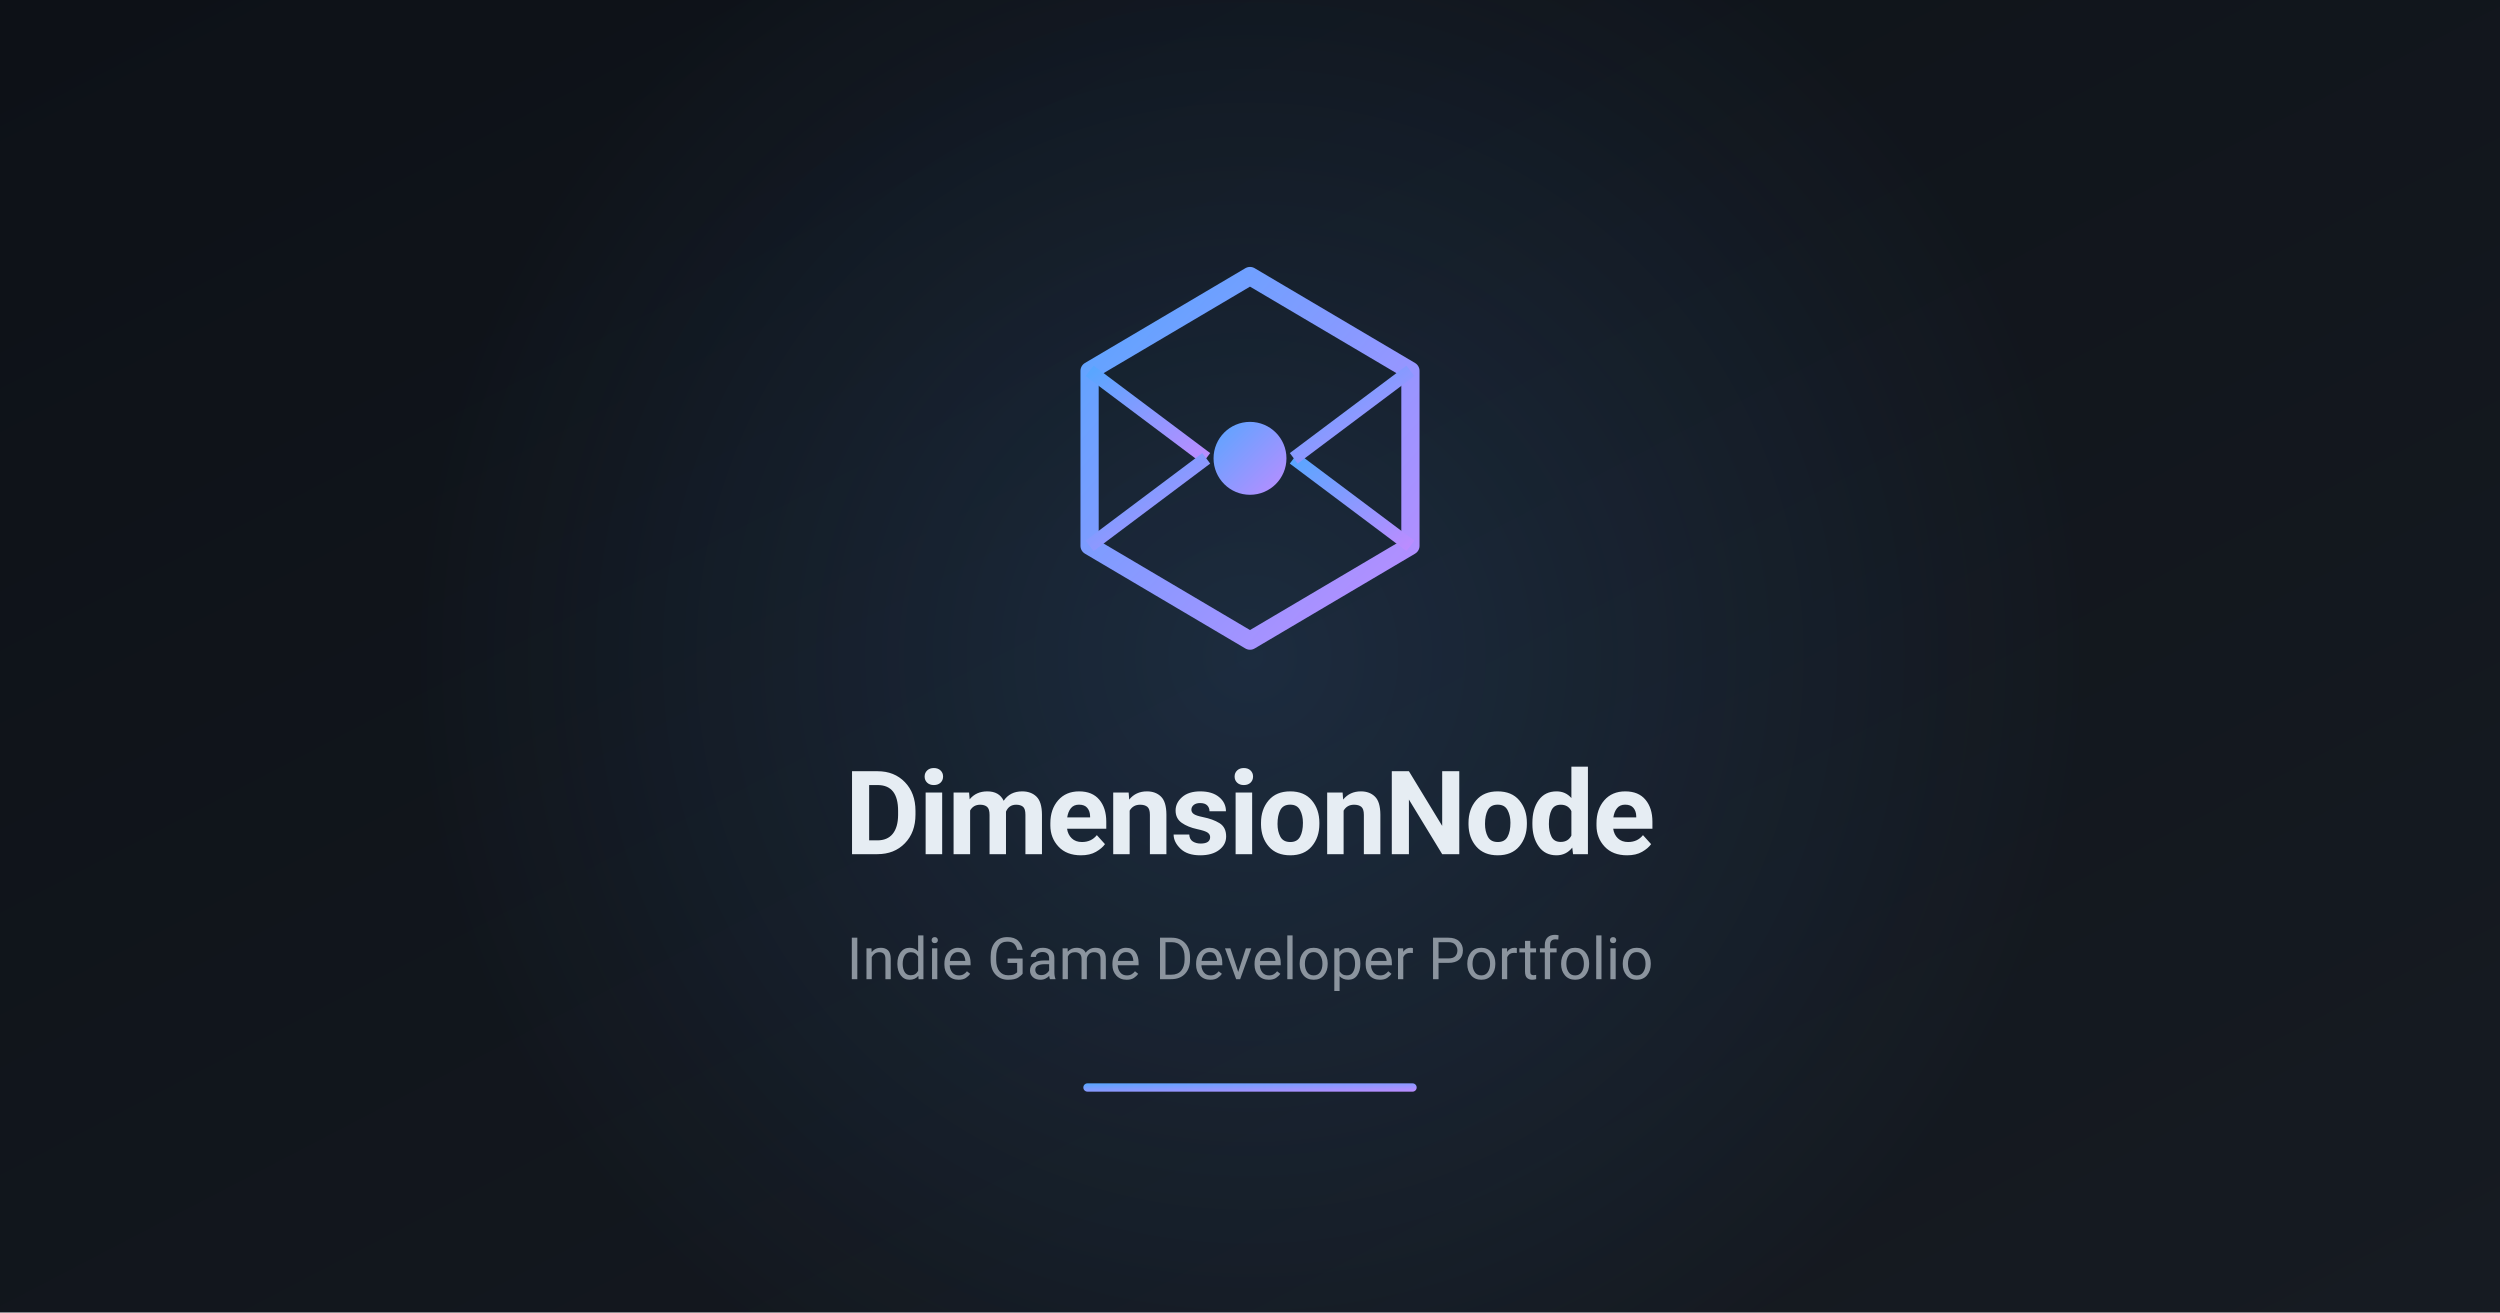
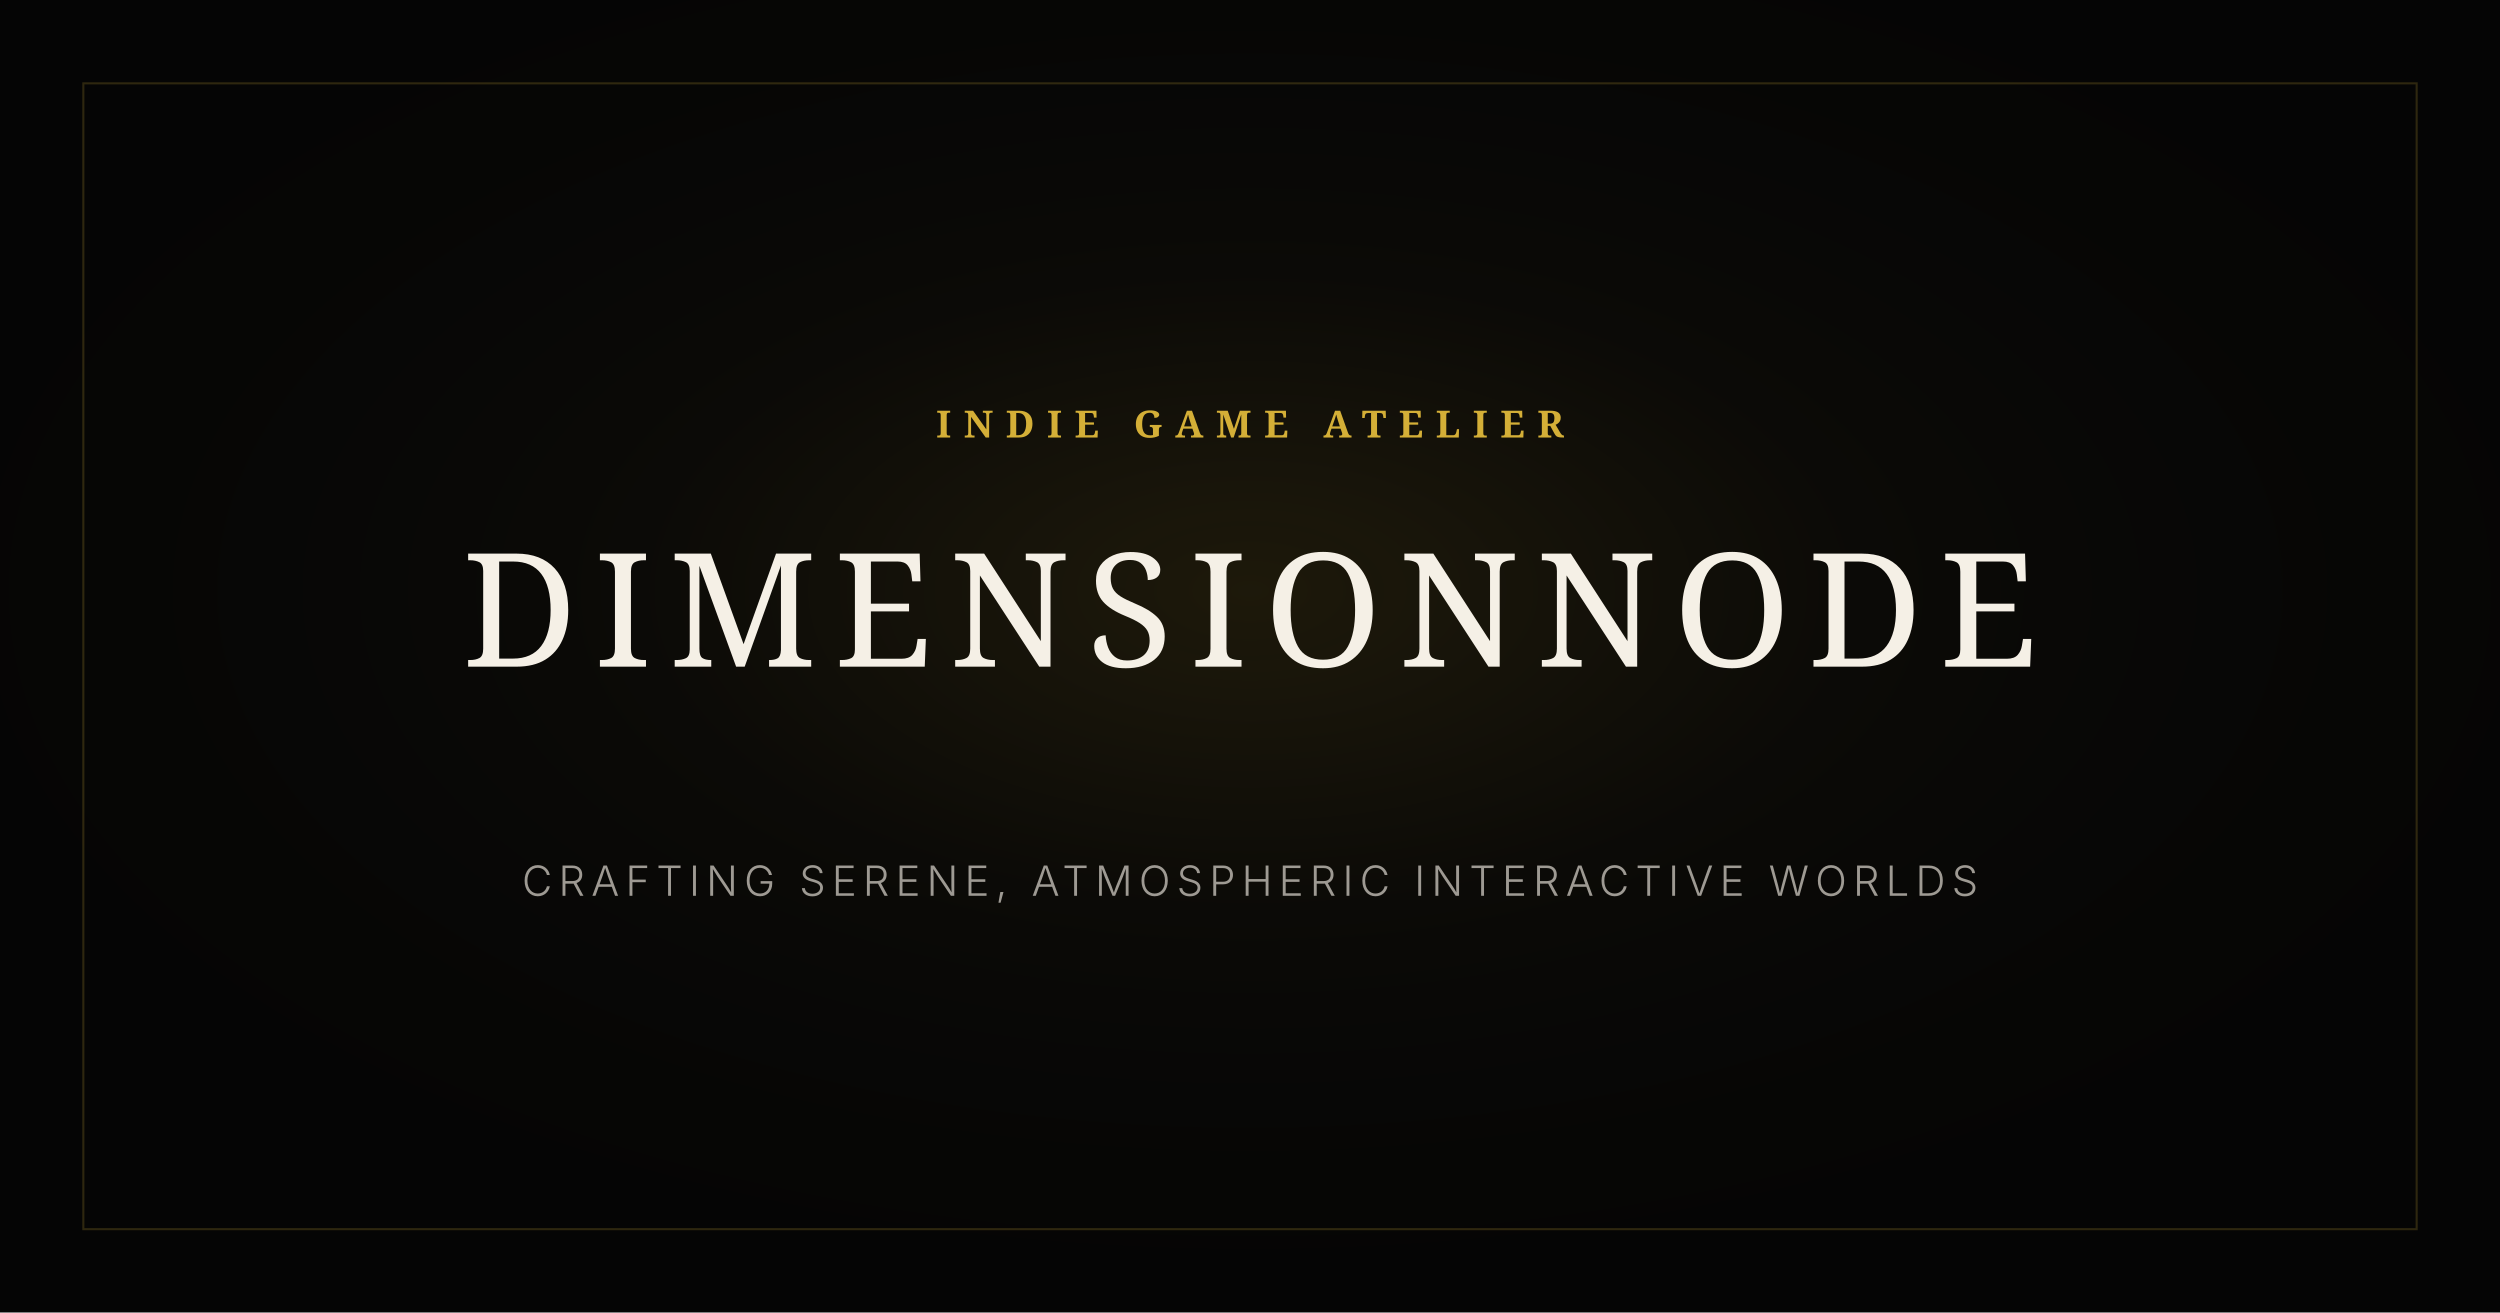
<svg xmlns="http://www.w3.org/2000/svg" viewBox="0 0 1200 630" width="1200" height="630">
  <defs>
-     <linearGradient id="bgGrad" x1="0%" y1="0%" x2="100%" y2="100%">
-       <stop offset="0%" stop-color="#0d1117" />
-       <stop offset="100%" stop-color="#161b22" />
+     <radialGradient id="gallerySpot" cx="50%" cy="45%" r="60%">
+       <stop offset="0%" stop-color="#d4af37" stop-opacity="0.12" />
+       <stop offset="40%" stop-color="#d4af37" stop-opacity="0.03" />
+       <stop offset="100%" stop-color="#050505" stop-opacity="0" />
+     </radialGradient>
+     <linearGradient id="goldLine" x1="0%" y1="0%" x2="100%" y2="0%">
+       <stop offset="0%" stop-color="#d4af37" stop-opacity="0" />
+       <stop offset="50%" stop-color="#d4af37" stop-opacity="0.8" />
+       <stop offset="100%" stop-color="#d4af37" stop-opacity="0" />
    </linearGradient>
-     <linearGradient id="accentGrad" x1="0%" y1="0%" x2="100%" y2="100%">
-       <stop offset="0%" stop-color="#58a6ff" />
-       <stop offset="100%" stop-color="#bc8cff" />
-     </linearGradient>
-     <radialGradient id="glow" cx="50%" cy="50%" r="50%">
-       <stop offset="0%" stop-color="#58a6ff" stop-opacity="0.15" />
-       <stop offset="100%" stop-color="#58a6ff" stop-opacity="0" />
-     </radialGradient>
  </defs>
-   <rect width="1200" height="630" fill="url(#bgGrad)" />
-   <circle cx="600" cy="315" r="400" fill="url(#glow)" />
-   <g transform="translate(600, 220) scale(3.5)">
-     <polygon points="0,-25 22,-12 22,12 0,25 -22,12 -22,-12" stroke="url(#accentGrad)" stroke-width="2.5" fill="none" stroke-linejoin="round" />
-     <circle cx="0" cy="0" r="5" fill="url(#accentGrad)" />
-     <line x1="0" y1="-25" x2="0" y2="-7" stroke="url(#accentGrad)" stroke-width="1.8" />
-     <line x1="0" y1="7" x2="0" y2="25" stroke="url(#accentGrad)" stroke-width="1.8" />
-     <line x1="-22" y1="-12" x2="-6" y2="0" stroke="url(#accentGrad)" stroke-width="1.8" />
-     <line x1="6" y1="0" x2="22" y2="12" stroke="url(#accentGrad)" stroke-width="1.8" />
-     <line x1="22" y1="-12" x2="6" y2="0" stroke="url(#accentGrad)" stroke-width="1.8" />
-     <line x1="-6" y1="0" x2="-22" y2="12" stroke="url(#accentGrad)" stroke-width="1.8" />
-   </g>
-   <text x="600" y="410" font-family="-apple-system, BlinkMacSystemFont, 'Segoe UI', Roboto, sans-serif" font-size="56" font-weight="bold" fill="#e6edf3" text-anchor="middle" letter-spacing="-1">DimensionNode</text>
-   <text x="600" y="470" font-family="-apple-system, BlinkMacSystemFont, 'Segoe UI', Roboto, sans-serif" font-size="28" font-weight="normal" fill="#8b949e" text-anchor="middle">Indie Game Developer Portfolio</text>
-   <rect x="520" y="520" width="160" height="4" rx="2" fill="url(#accentGrad)" />
+   <rect width="1200" height="630" fill="#050505" />
+   <rect width="1200" height="630" fill="url(#gallerySpot)" />
+   <rect x="40" y="40" width="1120" height="550" fill="none" stroke="#d4af37" stroke-width="1" stroke-opacity="0.2" />
+   <text x="600" y="210" font-family="'Cinzel', Georgia, serif" font-size="18" font-weight="600" fill="#d4af37" text-anchor="middle" letter-spacing="6">INDIE GAME ATELIER</text>
+   <text x="600" y="320" font-family="'Cormorant Garamond', Georgia, serif" font-size="76" font-weight="300" fill="#f5f0e6" text-anchor="middle" letter-spacing="8">DIMENSIONNODE</text>
+   <line x1="450" y1="370" x2="750" y2="370" stroke="url(#goldLine)" stroke-width="1" />
+   <text x="600" y="430" font-family="'Inter', sans-serif" font-size="20" font-weight="300" fill="#9e9a93" text-anchor="middle" letter-spacing="3">CRAFTING SERENE, ATMOSPHERIC INTERACTIVE WORLDS</text>
</svg>
